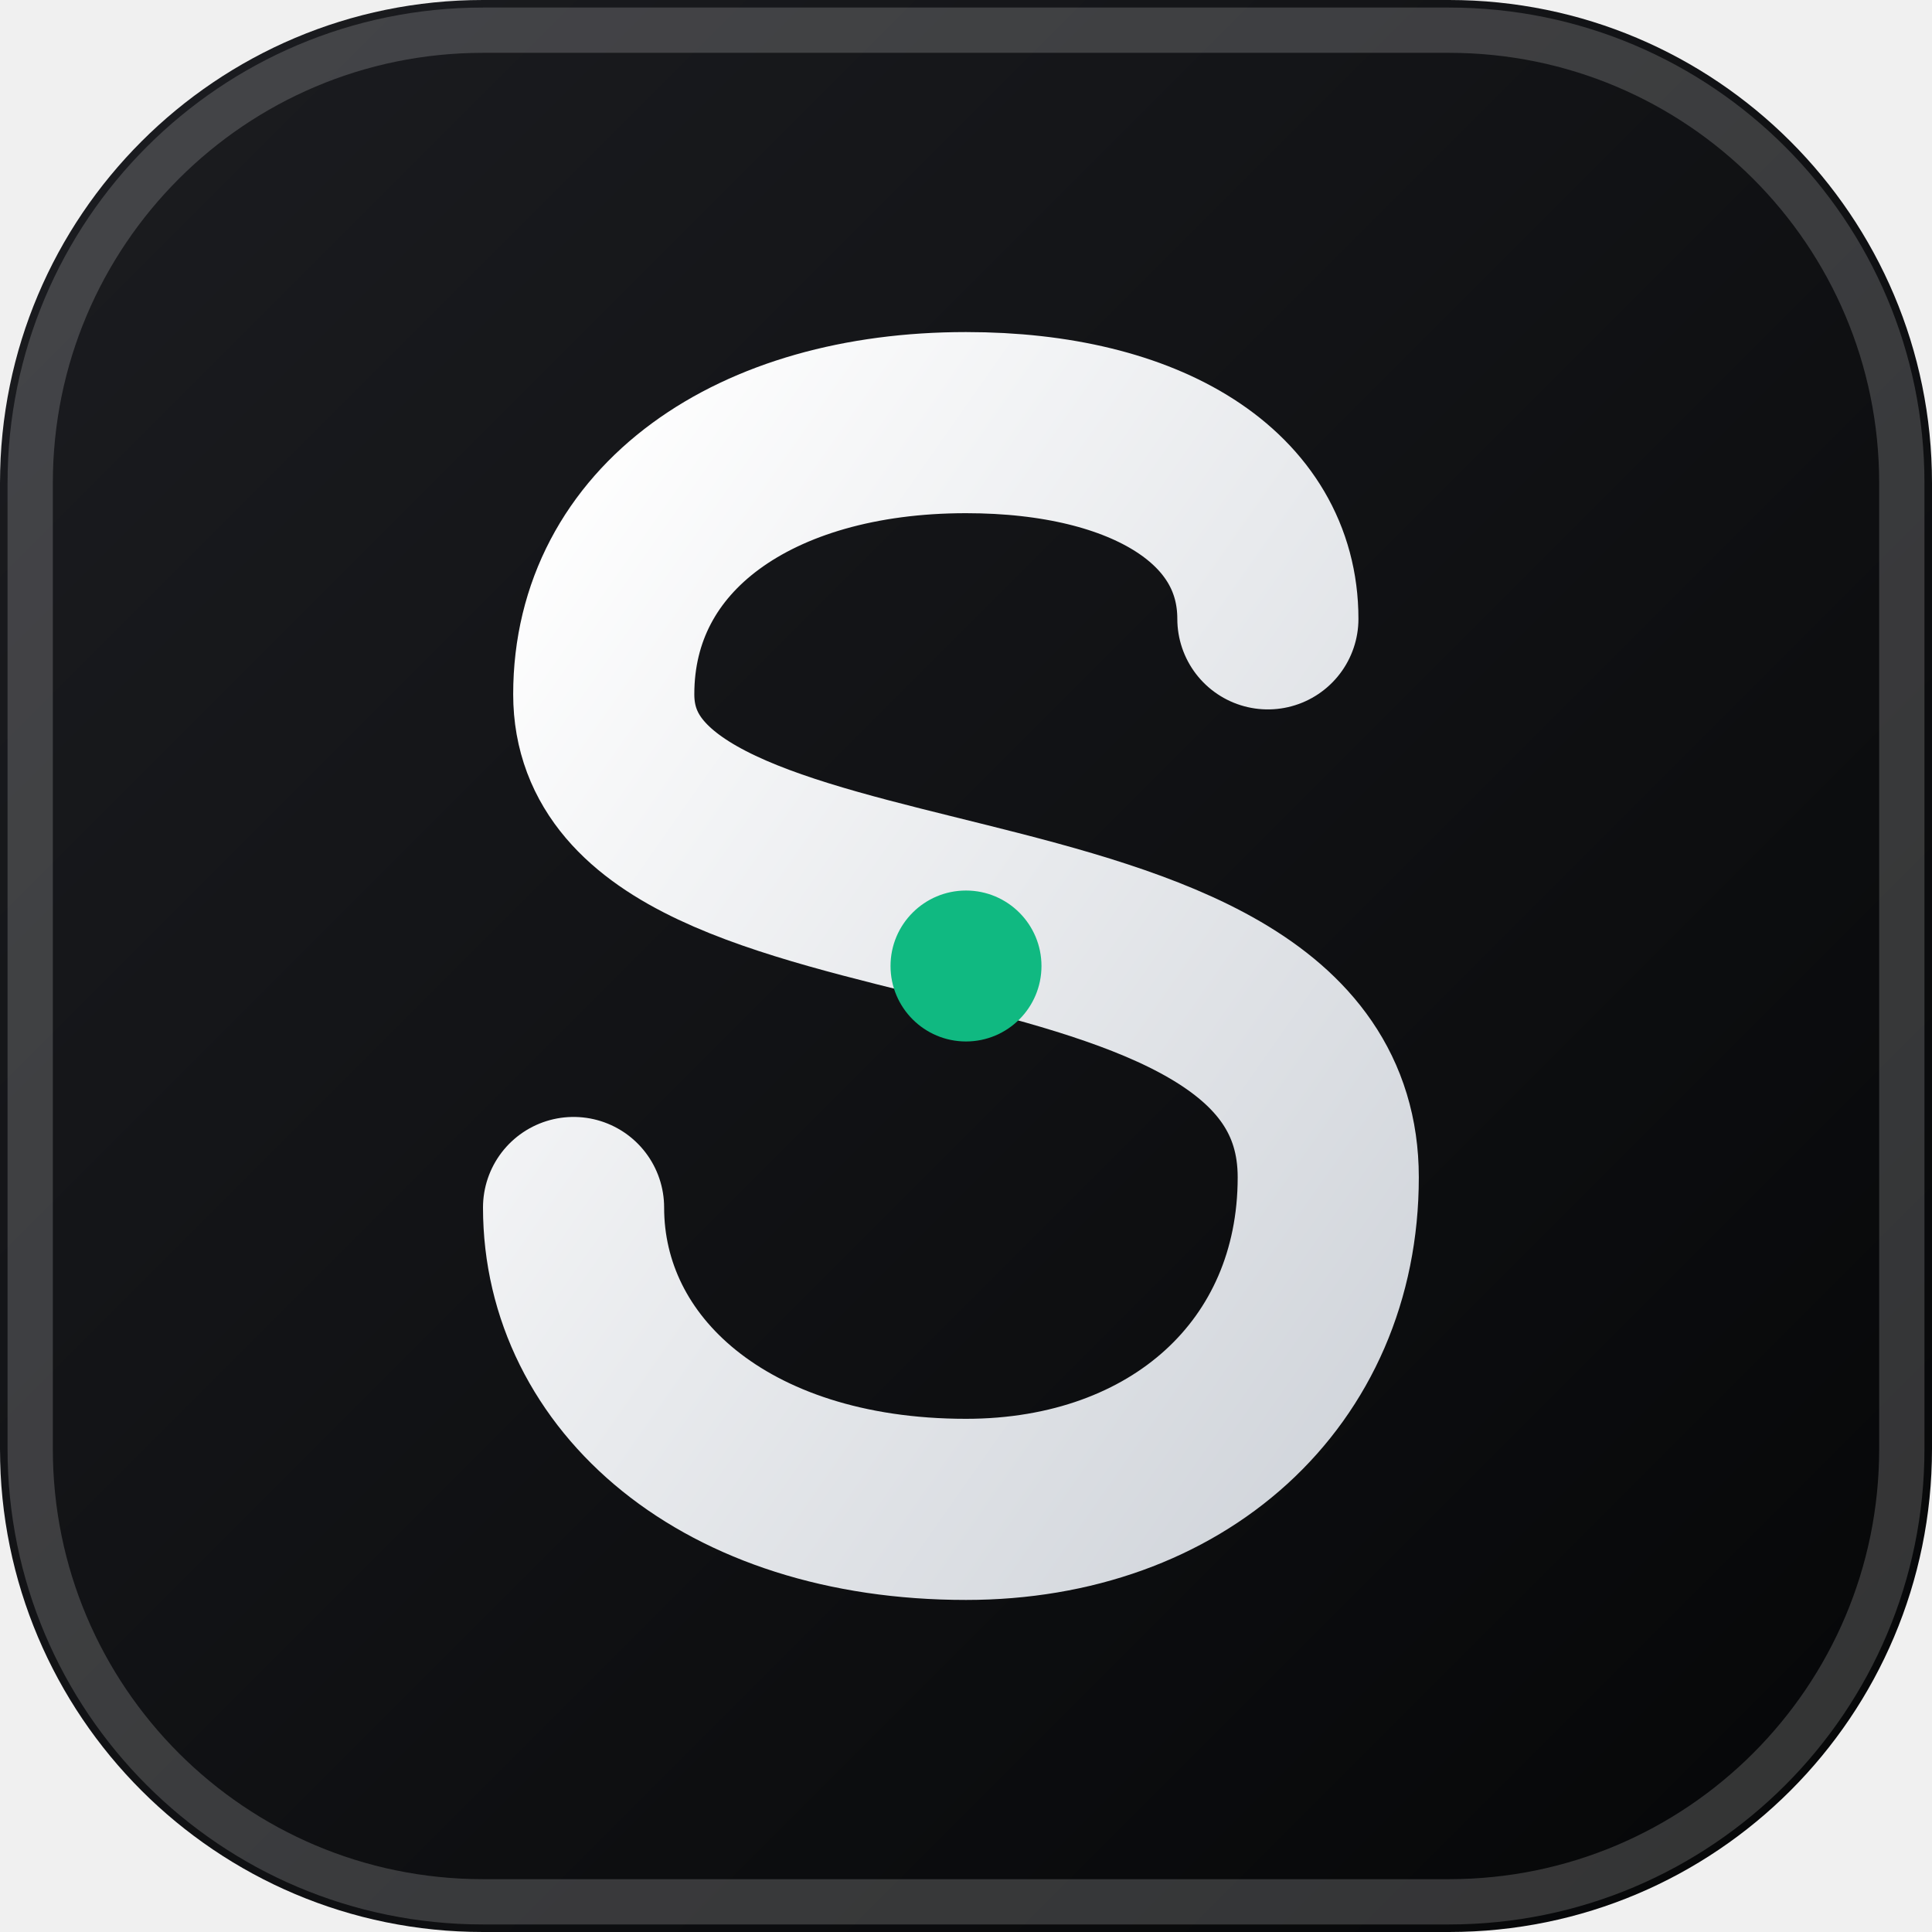
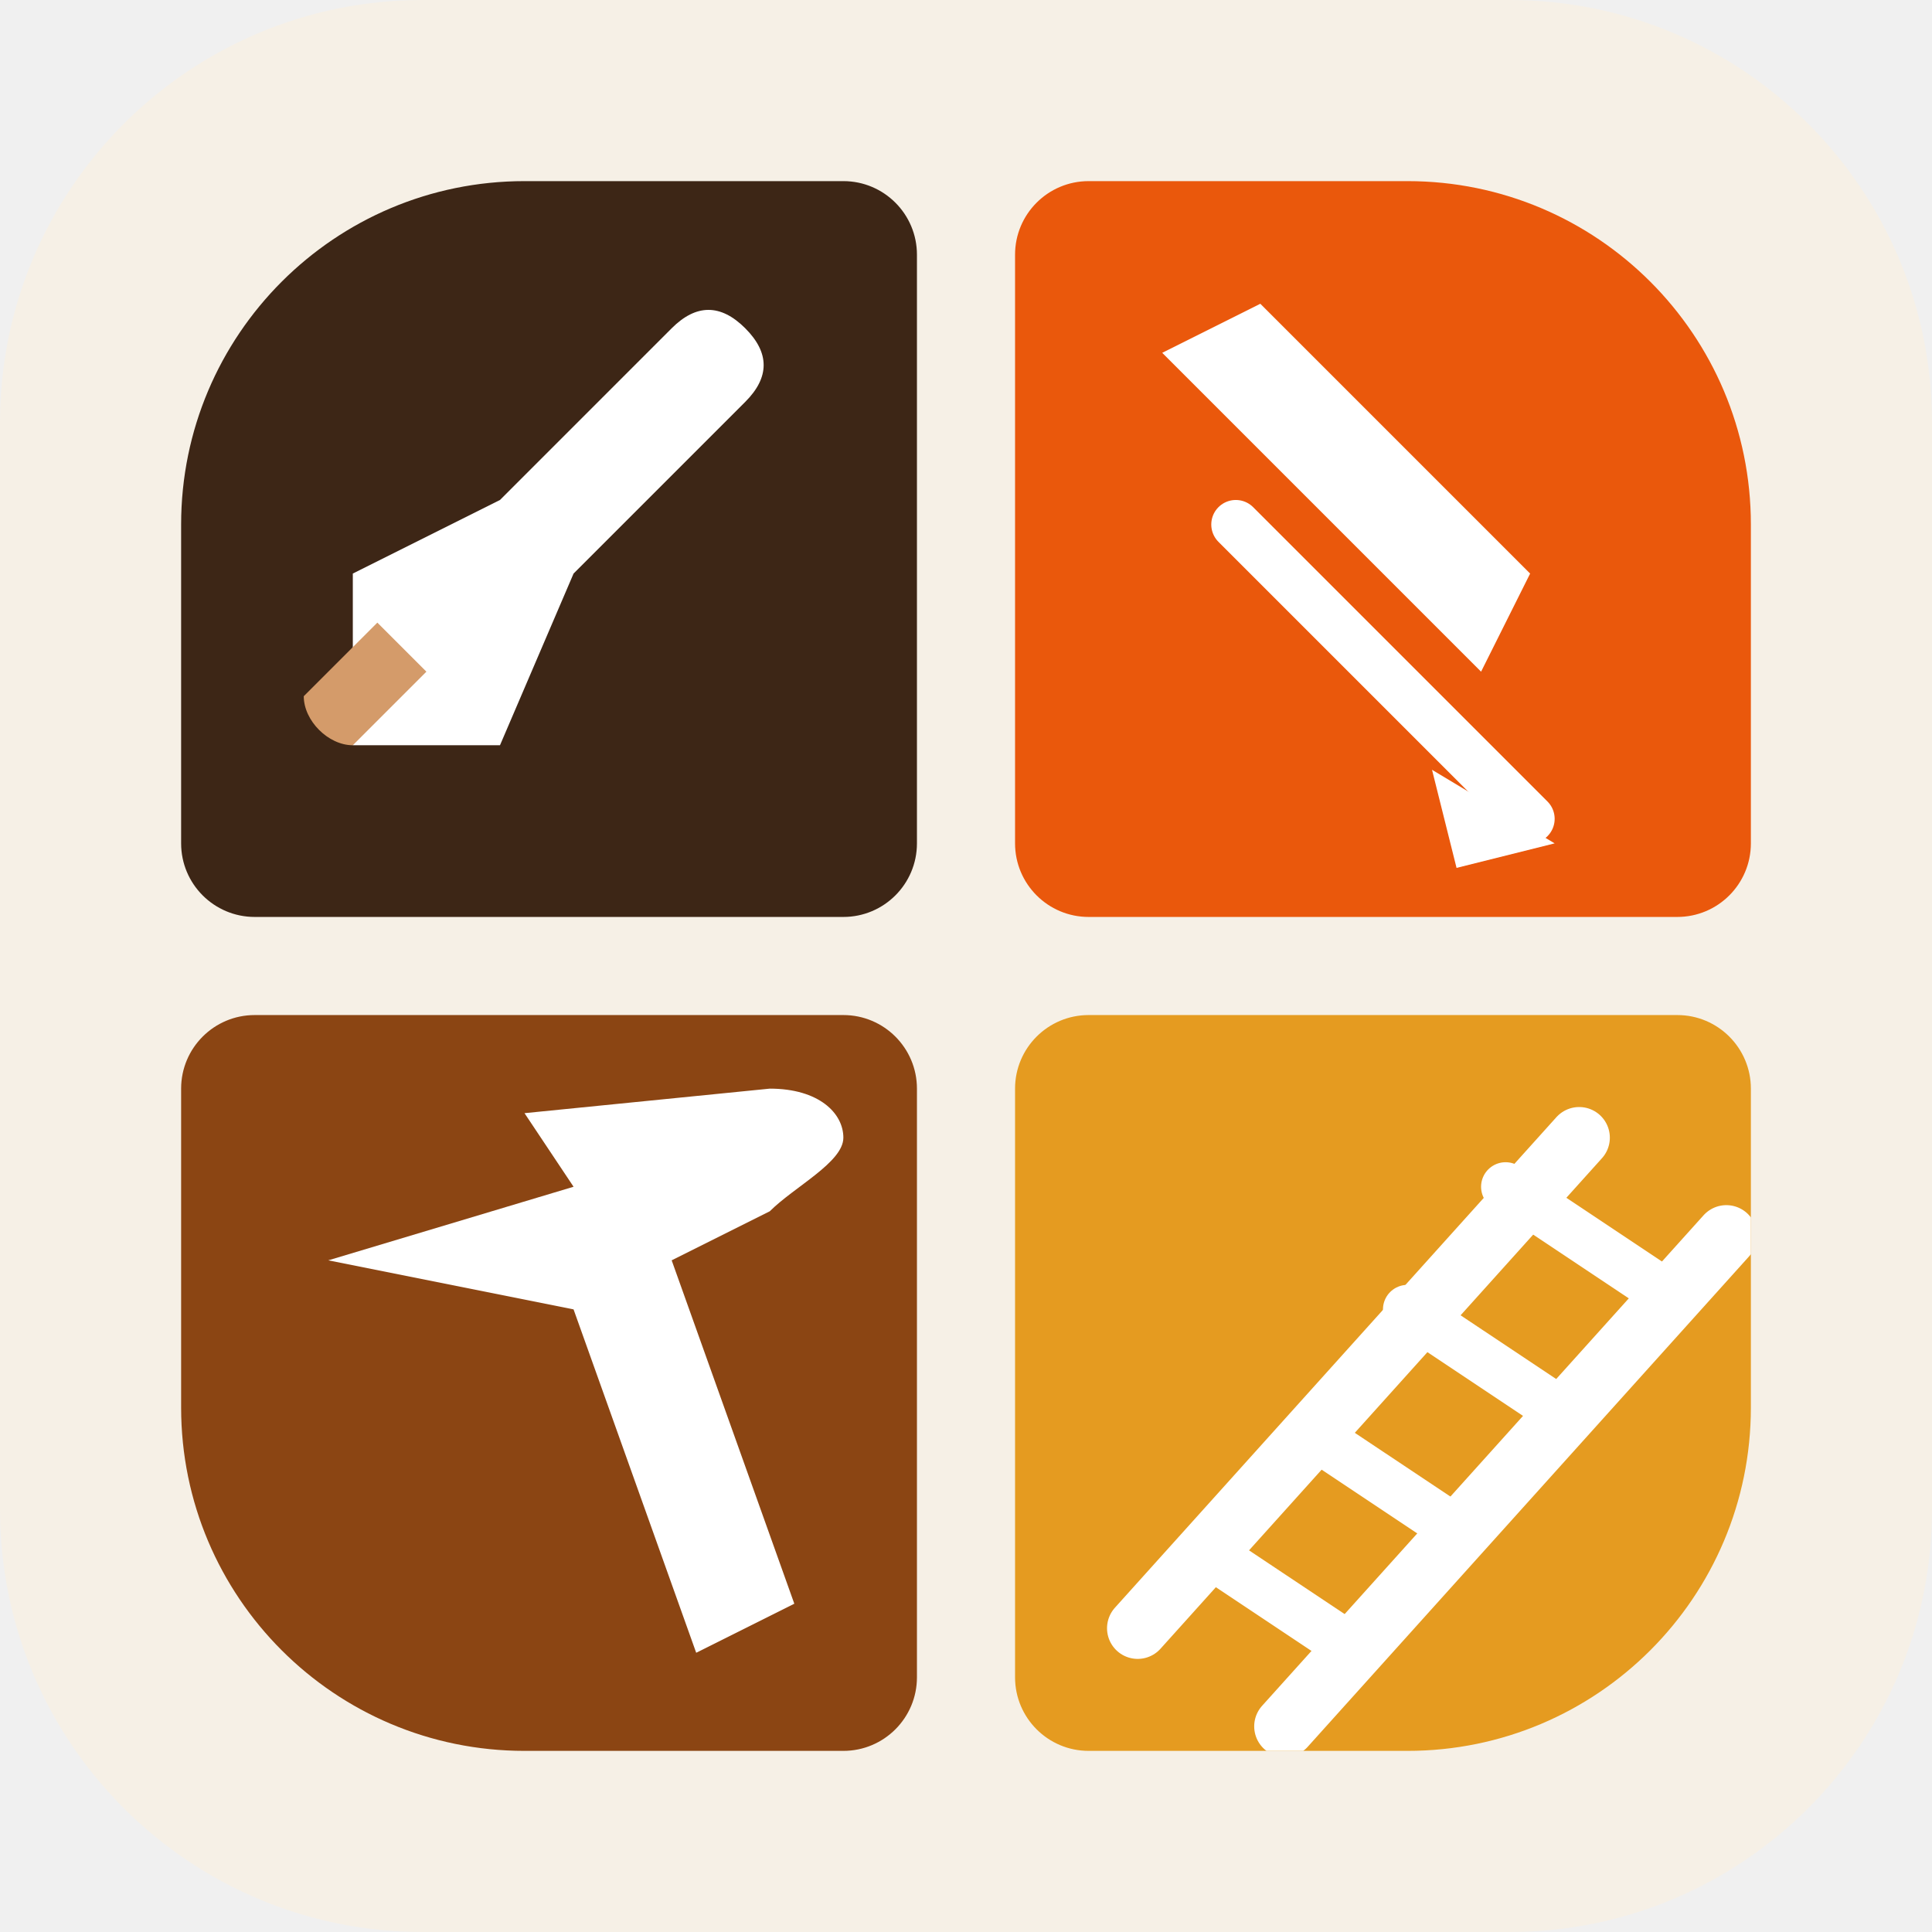
<svg xmlns="http://www.w3.org/2000/svg" viewBox="0 0 64 64">
  <defs>
-     <linearGradient id="bg" x1="0%" y1="0%" x2="100%" y2="100%">
-       <stop offset="0%" stop-color="#1c1d21" />
-       <stop offset="100%" stop-color="#050607" />
-     </linearGradient>
-     <linearGradient id="metal" x1="0%" y1="0%" x2="100%" y2="100%">
-       <stop offset="0%" stop-color="#ffffff" />
-       <stop offset="100%" stop-color="#d1d5db" />
-     </linearGradient>
+     <clipPath id="sq">
+       <rect width="64" height="64" rx="14" />
+     </clipPath>
  </defs>
-   <rect width="64" height="64" rx="16" fill="url(#bg)" />
-   <rect x="1" y="1" width="62" height="62" rx="15" fill="none" stroke="rgba(255,255,255,0.18)" stroke-width="1.5" />
-   <path d="M42 20.5 C42 16.5 38 14 32 14 C25 14 20 17.5 20 23 C20 32 44 28 44 39 C44 45.5 39 50 32 50 C24 50 19 45.5 19 40" fill="none" stroke="url(#metal)" stroke-width="6" stroke-linecap="round" stroke-linejoin="round" />
-   <circle cx="32" cy="32" r="2.5" fill="#10b981" />
+   <rect width="64" height="64" rx="14" fill="#f6f0e6" />
+   <g clip-path="url(#sq)" transform="translate(6, 6) scale(0.8125)">
+     <rect x="0" y="0" width="30" height="30" rx="3" fill="#3d2616" />
+     <path d="M7 23 L13 23 L16 16 L23 9 C24 8 24 7 23 6 C22 5 21 5 20 6 L13 13 L7 16 Z" fill="#ffffff" />
+     <path d="M7 23 L10 20 L8 18 L5 21 C5 22 6 23 7 23 Z" fill="#d49b6a" />
+     <rect x="34" y="0" width="30" height="30" rx="3" fill="#ea580c" />
+     <path d="M40 7 L44 5 L55 16 L53 20 L40 7 Z" fill="#ffffff" />
+     <path d="M43 14 L49 20 M46 17 L52 23 M49 20 L55 26" stroke="#ffffff" stroke-width="2" stroke-linecap="round" />
+     <polygon points="56,27 52,28 51,24" fill="#ffffff" />
+     <rect x="0" y="34" width="30" height="30" rx="3" fill="#8b4513" />
+     <path d="M6 44 L16 41 L14 38 L24 37 C26 37 27 38 27 39 C27 40 25 41 24 42 L20 44 L25 58 L21 60 L16 46 Z" fill="#ffffff" />
+     <rect x="34" y="34" width="30" height="30" rx="3" fill="#e59b20" />
+     <line x1="39" y1="59" x2="57" y2="39" stroke="#ffffff" stroke-width="2.5" stroke-linecap="round" />
+     <line x1="45" y1="63" x2="63" y2="43" stroke="#ffffff" stroke-width="2.5" stroke-linecap="round" />
+     <line x1="42" y1="56" x2="48" y2="60" stroke="#ffffff" stroke-width="2" stroke-linecap="round" />
+     <line x1="46" y1="51" x2="52" y2="55" stroke="#ffffff" stroke-width="2" stroke-linecap="round" />
+     <line x1="50" y1="46" x2="56" y2="50" stroke="#ffffff" stroke-width="2" stroke-linecap="round" />
+     <line x1="54" y1="41" x2="60" y2="45" stroke="#ffffff" stroke-width="2" stroke-linecap="round" />
+   </g>
</svg>
